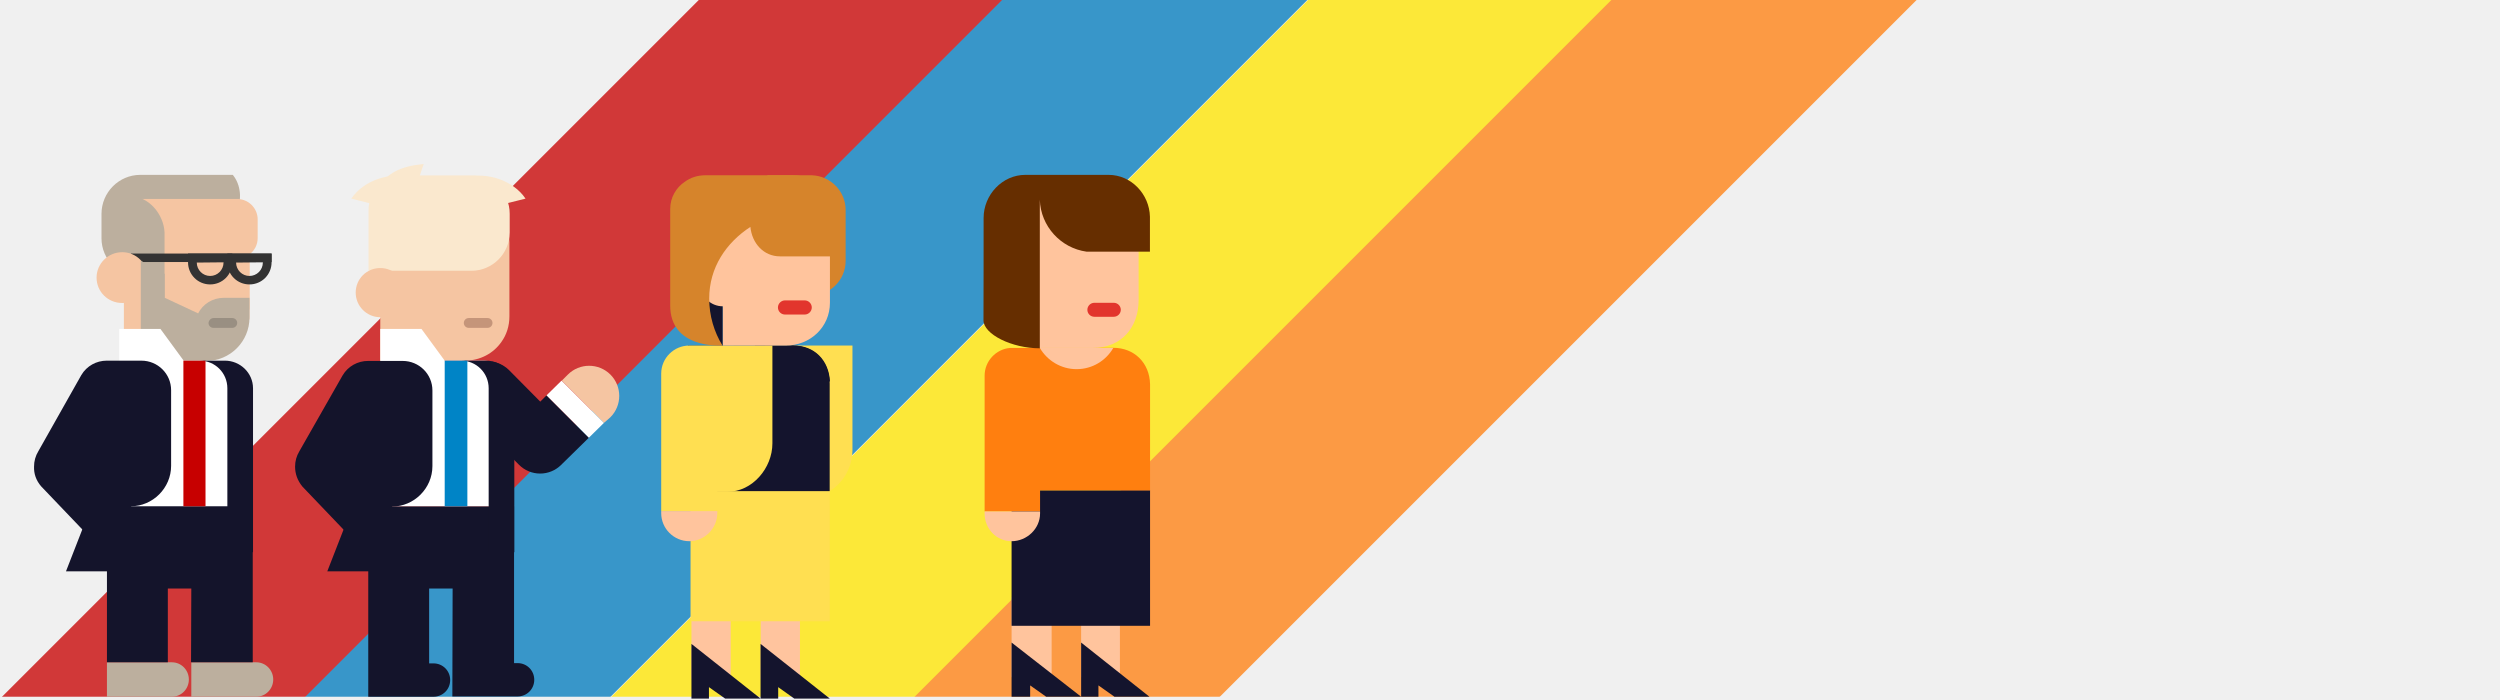
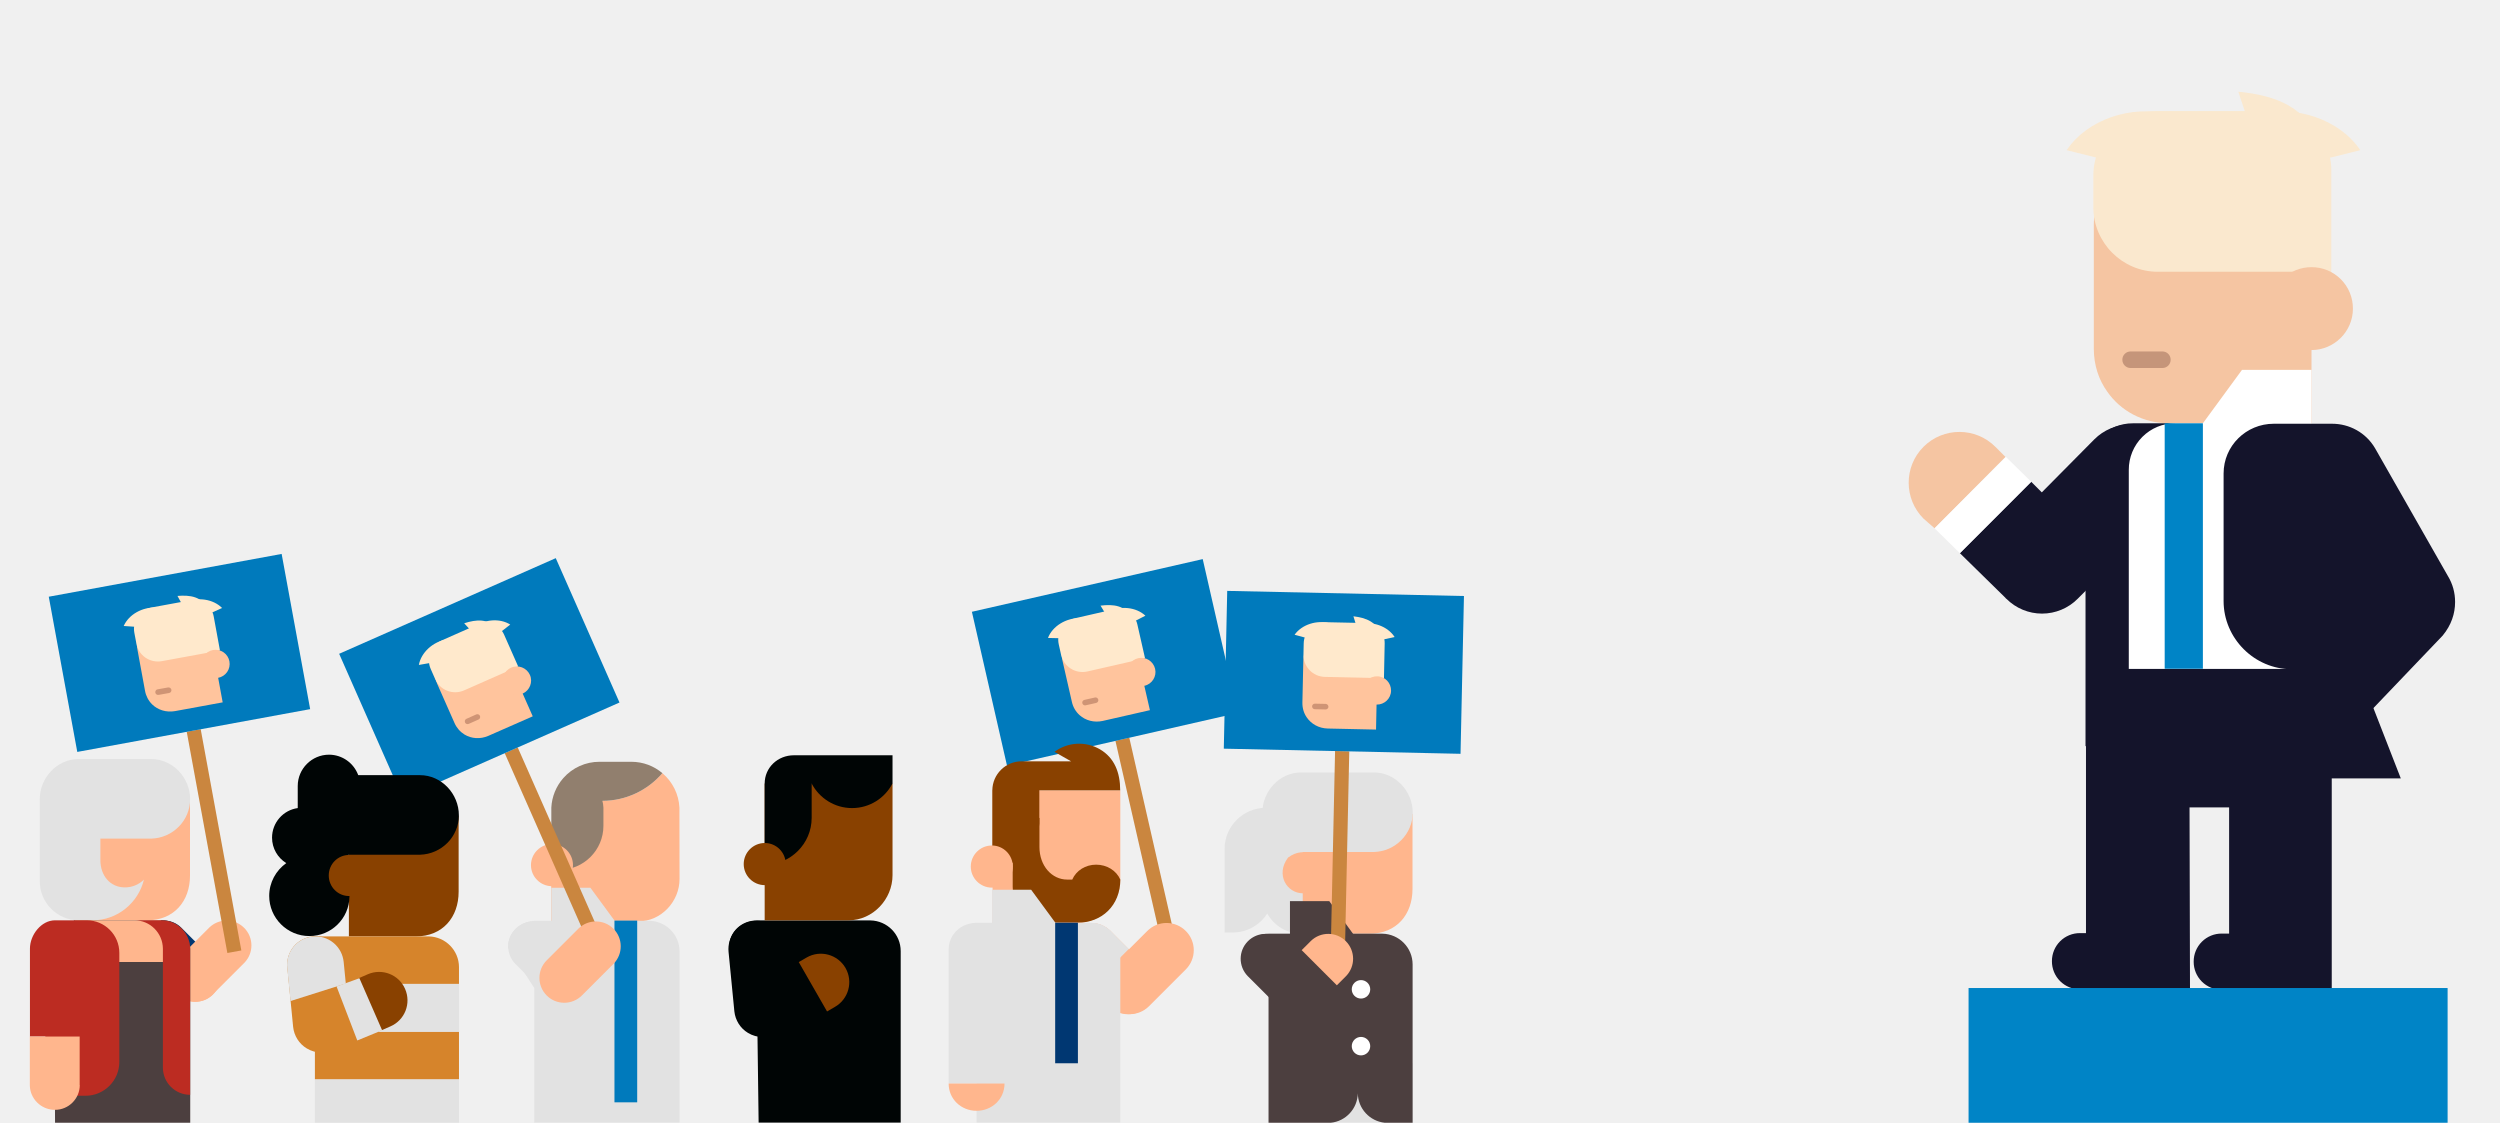
- <svg xmlns="http://www.w3.org/2000/svg" width="915" height="256" fill="none">
-   <mask id="a" maskUnits="userSpaceOnUse" x="0" y="0" width="915" height="256">
-     <path fill="#C4C4C4" d="M0 0h915v255H0z" />
+ <svg xmlns="http://www.w3.org/2000/svg" width="668" height="300" viewBox="0 0 668 300" fill="none">
+   <mask id="a" maskUnits="userSpaceOnUse" x="0" y="0" width="668" height="300">
+     <path fill="#fff" d="M0 0h668v300H0z" />
  </mask>
  <g mask="url(#a)">
-     <path fill="#C70000" d="M577.75-322l55.861 55.861-597.75 597.75-55.86-55.861z" />
-     <path fill="#007ABC" d="M688.75-322l55.861 55.861-597.75 597.75-55.86-55.861z" />
-     <path fill="#FFE500" d="M800.75-322l55.861 55.861-597.75 597.75-55.86-55.861z" />
-     <path fill="#FF7F0F" d="M911.75-322l55.861 55.861-597.75 597.75-55.86-55.861z" />
+     <path d="M612.836 42.466h-46.484c-4.181 4.554-6.763 10.584-6.886 17.352v33.349c0 4.43 1.353 8.368 3.566 11.444 3.566 5.169 9.592 8.491 16.601 8.491h37.999V60.187c-2.336-.492-4.796-17.72-4.796-17.72z" fill="#F5C5A2" />
+     <path d="M622.798 42.097l7.87-1.969c-5.534-8.244-17.339-12.182-27.546-9.598-7.625 1.846-13.404 7.137-16.356 13.905" fill="#FAE8CE" />
+     <path d="M619.477 38.775c-2.582-10.214-11.559-13.29-21.397-14.275l5.903 17.843M560.081 42.097l-7.871-1.969c5.534-8.244 17.34-12.182 27.547-9.598 7.624 1.846 13.404 7.137 16.355 13.905" fill="#FAE8CE" />
+     <path d="M576.559 29.669h30.743c8.609 0 15.618 7.014 15.618 15.628v27.319h-46.361c-9.469 0-17.216-7.753-17.216-17.228v-8.491c0-9.476 7.747-17.228 17.216-17.228z" fill="#FAE8CE" />
+     <path d="M606.565 82.46a11.025 11.025 0 0111.067-11.075A11.025 11.025 0 01628.7 82.46c0 6.154-5.042 11.076-11.068 11.076-6.148 0-11.067-5.046-11.067-11.076z" fill="#F5C5A2" />
+     <path d="M577.789 93.905h-8.485c-1.23 0-2.213.985-2.213 2.215s.983 2.215 2.213 2.215h8.485c1.23 0 2.214-.984 2.214-2.215 0-1.23-.984-2.215-2.214-2.215z" fill="#C5957A" />
+     <path d="M631.283 181.769l10.206 26.212h-24.594v-25.843l14.388-.369z" fill="#14142B" />
+     <path d="M513.966 119.378c5.288-5.291 13.896-5.291 19.184 0l2.705 2.708-18.938 19.074-2.951-2.585c-5.288-5.291-5.288-13.905 0-19.197z" fill="#F5C5A2" />
+     <path d="M578.65 117.409a13.429 13.429 0 00-19.061 0l-14.019 14.152-2.828-2.83-19.061 19.074 12.174 11.937c.123.123.123.246.246.246a13.429 13.429 0 0019.061 0l23.488-23.504a13.451 13.451 0 000-19.075zM557.375 178.57v70.758h-1.598a7.457 7.457 0 00-7.502 7.507 7.457 7.457 0 007.502 7.507h29.39l-.123-48.609h10.576v33.718h-1.967a7.456 7.456 0 00-7.502 7.507 7.456 7.456 0 007.502 7.507h29.39v-85.772h-65.668v-.123z" fill="#14142B" />
+     <path d="M571.026 113.102h17.585l10.452-14.275h18.569v18.459h.738v51.439c-1.475.984-4.058 3.815-6.148 9.968h-54.847l3.075-52.177c0-7.384 3.074-13.414 10.576-13.414zM535.978 122.086l6.763 6.645-19.06 19.074-6.764-6.645 19.061-19.074z" fill="#fff" />
+     <path d="M656 160.849c0-2.461-.615-4.799-1.968-7.014l-19.429-34.088c-2.46-4.184-6.887-6.522-11.437-6.522h-15.618c-7.378 0-13.404 5.907-13.404 13.291v34.087c0 9.968 8.239 18.213 18.2 18.213 0 0 1.599 3.938 5.042 11.444l-1.352 2.83c5.656 4.677 7.87 7.63 12.543 1.969l24.103-25.227c2.336-2.83 3.32-5.906 3.32-8.983zM568.812 199.367v-73.836a12.39 12.39 0 0112.42-12.429h-11.313c-6.887 0-12.667 5.538-12.667 12.429v73.836h11.56z" fill="#14142B" />
+     <path d="M588.611 113.102h-10.207v65.591h10.207v-65.591z" fill="#0084C6" />
  </g>
-   <path d="M143.076 74.6h37.773c3.398 3.7 5.497 8.6 5.597 14.1v27.1c0 3.6-1.1 6.8-2.898 9.3-2.898 4.2-7.795 6.9-13.491 6.9h-30.879V89c1.899-.4 3.898-14.4 3.898-14.4z" fill="#F5C5A2" />
-   <path d="M134.981 74.3l-6.395-1.6c4.497-6.7 14.09-9.9 22.384-7.8 6.196 1.5 10.893 5.8 13.291 11.3" fill="#FAE8CE" />
-   <path d="M137.679 71.6c2.099-8.3 9.394-10.8 17.388-11.6l-4.796 14.5M185.946 74.3l6.395-1.6c-4.496-6.7-14.09-9.9-22.384-7.8-6.196 1.5-10.892 5.8-13.291 11.3" fill="#FAE8CE" />
-   <path d="M172.555 64.2h-24.983c-6.995 0-12.691 5.7-12.691 12.7v22.2h37.674c7.695 0 13.99-6.3 13.99-14v-6.9c0-7.7-6.295-14-13.99-14z" fill="#FAE8CE" />
-   <path d="M148.172 107.1c0-5-3.997-9-8.994-9-4.996 0-8.993 4-8.993 9s4.097 9 8.993 9c4.997 0 8.994-4.1 8.994-9z" fill="#F5C5A2" />
-   <path d="M171.556 116.4h6.895c.999 0 1.799.8 1.799 1.8s-.8 1.8-1.799 1.8h-6.895c-1 0-1.799-.8-1.799-1.8s.799-1.8 1.799-1.8z" fill="#C5957A" />
-   <path d="M128.086 187.8l-8.294 21.3h19.986v-21l-11.692-.3z" fill="#14142B" />
-   <path d="M223.42 137.1c-4.297-4.3-11.292-4.3-15.589 0l-2.199 2.2 15.389 15.5 2.399-2.1c4.297-4.3 4.297-11.3 0-15.6z" fill="#F5C5A2" />
-   <path d="M170.856 135.5a10.913 10.913 0 0115.49 0l11.392 11.5 2.298-2.3 15.489 15.5-9.893 9.7c-.1.1-.1.2-.2.2a10.911 10.911 0 01-15.489 0L170.856 151a10.93 10.93 0 010-15.5zM188.144 185.2v57.5h1.299c3.398 0 6.096 2.7 6.096 6.1 0 3.4-2.698 6.1-6.096 6.1H165.56l.1-39.5h-8.594v27.4H158.665a6.06 6.06 0 016.096 6.1c0 3.4-2.699 6.1-6.096 6.1h-23.884v-69.7h53.363v-.1z" fill="#14142B" />
-   <path d="M177.052 132h-14.29l-8.494-11.6h-15.09v15h-.599v41.8c1.199.8 3.297 3.1 4.996 8.1h44.569l-2.498-42.4c0-6-2.498-10.9-8.594-10.9zM205.532 139.3l-5.496 5.4 15.489 15.5 5.496-5.4-15.489-15.5z" fill="#fff" />
-   <path d="M108 170.8c0-2 .5-3.9 1.599-5.7l15.789-27.7c1.999-3.4 5.596-5.3 9.294-5.3h12.691c5.996 0 10.892 4.8 10.892 10.8v27.7c0 8.1-6.695 14.8-14.79 14.8 0 0-1.299 3.2-4.097 9.3l1.099 2.3c-4.596 3.8-6.395 6.2-10.192 1.6l-19.587-20.5c-1.898-2.3-2.698-4.8-2.698-7.3zM178.851 202.1v-60c0-5.6-4.497-10.1-10.093-10.1h9.193c5.597 0 10.293 4.5 10.293 10.1v60h-9.393z" fill="#14142B" />
-   <path d="M162.762 132h8.294v53.3h-8.294V132z" fill="#0084C6" />
-   <path d="M39.142 242.4h23.784c3.397 0 6.195 2.8 6.195 6.3s-2.798 6.3-6.195 6.3H39.142V242.4zM69.92 242.4h23.885c3.397 0 6.195 2.8 6.195 6.3s-2.798 6.3-6.196 6.3H70.021V242.4h-.1zM85.21 64c2.998 3.7 3.398 9 1.4 13.8l-.4-.4a9.24 9.24 0 01-8.295 5.2H65.524v7.2c0 7.8-2.898 14.6-10.693 14.6l-3.497-3c-7.795 0-14.19-6.4-14.19-14.2v-8.9c0-7.9 6.395-14.3 14.19-14.3H85.21z" fill="#BCAF9E" />
-   <path d="M51.933 72.8H87.71v.1c3.697.4 6.595 3.6 6.595 7.4v6.9c0 2.4-1.2 4.6-2.998 5.9v23.8L77.816 127l-21.686 5.1H45.338V80.7l6.595-7.9z" fill="#F5C5A2" />
-   <path d="M47.636 71.8c6.796 0 12.292 6.6 12.591 13.3v15.2l-17.188 9.1s-1.898-37.6 4.597-37.6z" fill="#BCAF9E" />
-   <path d="M91.306 113.3l-8.694-4.3 8.694-16v20.3z" fill="#F5C5A2" />
-   <path d="M47.936 92.8H99.4v3.1H47.936v-3.1z" fill="#333" />
-   <path d="M99.4 92.8V96c0 4.5-3.597 8.1-8.094 8.1a8.063 8.063 0 01-8.094-8.1v-3.2H99.4zm-12.99 3.3c0 2.7 2.198 4.9 4.896 4.9s4.897-2.2 4.897-4.9V96l-9.794.1z" fill="#333" />
-   <path d="M85.01 92.8V96c0 4.5-3.597 8.1-8.094 8.1a8.063 8.063 0 01-8.094-8.1v-3.2H85.01zm-12.99 3.3c0 2.7 2.198 4.9 4.896 4.9s4.897-2.2 4.897-4.9V96l-9.794.1z" fill="#333" />
-   <path d="M54.032 101.6c0-5.2-4.197-9.3-9.294-9.3-5.196 0-9.393 4.2-9.393 9.3 0 5.2 4.197 9.3 9.393 9.3 5.097.1 9.294-4.1 9.294-9.3z" fill="#F5C5A2" />
-   <path d="M60.328 100.3v8.7l12.191 5.7c1.699-3.4 5.296-5.7 9.394-5.7h9.393V116.3c0 8.7-7.095 15.8-15.789 15.8H51.534V95.4l8.794 4.9z" fill="#BCAF9E" />
-   <path d="M78.215 116.4h6.795c1 0 1.8.8 1.8 1.8s-.8 1.8-1.8 1.8h-6.895c-1 0-1.799-.8-1.799-1.8.1-1 .9-1.8 1.899-1.8z" fill="#998F82" />
-   <path d="M32.447 187.8l-8.294 21.3h19.986v-21l-11.692-.3z" fill="#14142B" />
-   <path d="M69.92 242.4l.1-27h-8.593v27H39.142v-57.2h53.363v57.2" fill="#14142B" />
-   <path d="M81.513 132h-14.29l-8.494-11.6h-15.09v15h-.6v41.8c1.2.8 3.298 3.1 4.997 8.1h44.47l-2.499-42.4c0-6-2.498-10.9-8.494-10.9z" fill="#fff" />
-   <path d="M12.46 170.8c0-2 .5-3.9 1.6-5.7l15.689-27.8c1.998-3.4 5.596-5.3 9.293-5.3h12.692c5.995 0 10.892 4.8 10.892 10.8v27.7c0 8.1-6.695 14.8-14.79 14.8 0 0-1.299 3.2-4.097 9.3l1.1 2.3c-4.597 3.8-6.396 6.2-10.194 1.6L15.06 178c-1.899-2.2-2.698-4.7-2.598-7.2zM83.212 202.1v-60c0-5.6-4.497-10.1-10.093-10.1h9.193c5.597 0 10.293 4.5 10.293 10.1v60h-9.393z" fill="#14142B" />
-   <path d="M67.123 132h8.094v53.3h-8.094V132z" fill="#C70000" />
-   <path d="M312 126.475v38.298c0 9.044-7.16 17.194-16.205 17.194h-15.78v-55.492H312z" fill="#FFDF51" />
-   <path d="M278.413 218.851h14.368v29.63h-14.368v-29.63z" fill="#FFC49E" />
-   <path d="M303.709 255.688l-25.343-20.02v20.02h6.454v-4.193l5.888 4.193h13.001z" fill="#14142D" />
-   <path d="M253.07 218.851h14.368v29.63H253.07v-29.63z" fill="#FFC49E" />
-   <path d="M278.366 255.688l-25.296-20.02v20.02h6.406v-4.193l5.936 4.193h12.954z" fill="#14142D" />
-   <path d="M251.186 167.882l1.554 15.451v44.044h50.969v-59.495h-52.523z" fill="#FFDF51" />
-   <path d="M290.048 126.475c7.867 0 13.614 5.747 13.614 13.944v39.334h-51.817v-53.23l38.203-.048z" fill="#14142D" />
-   <path d="M276.294 139.618v-13.143h14.179c7.631 0 12.907 5.371 13.283 13.143h-27.462z" fill="#14142D" />
-   <path d="M252.269 198.077c-5.652 0-10.269-4.616-10.269-10.269v-.754h20.538v.754c-.047 5.653-4.663 10.269-10.269 10.269z" fill="#FFC49D" />
-   <path d="M252.269 126.475H282.7v35.801c0 9.045-7.349 17.712-16.393 17.712h-3.769v7.066H242v-50.309c0-5.653 4.617-10.27 10.269-10.27z" fill="#FFDF51" />
-   <path d="M280.863 64.154h16.299c6.83.236 12.341 5.841 12.341 12.719V95.48c0 7.018-5.747 12.718-12.718 12.718h-.801c-6.972 0-14.603-5.7-14.603-12.718l-.518-31.326z" fill="#D6842B" />
-   <path d="M256.367 93.83h8.15v32.645l-11.73-7.348 3.58-25.296z" fill="#14142D" />
-   <path d="M280.957 81.489v.094h22.799v29.206c0 8.997-7.254 15.686-16.157 15.686h-23.035V81.489h16.393z" fill="#FFC49D" />
-   <path d="M272.76 103.912c0-4.523-3.674-14.415-8.196-14.415s-8.244 9.892-8.244 14.415c0 4.522 3.675 8.196 8.244 8.196 4.522.047 8.196-3.627 8.196-8.196z" fill="#FFC49D" />
-   <path d="M250.668 66.51c2.072-1.508 4.616-2.356 7.395-2.356h32.409c7.019 0 15.64 5.7 15.64 12.719V93.83h-20.633c-5.982 0-10.269-4.805-10.834-10.788-8.856 5.795-15.074 14.839-15.074 26.239 0 6.312 1.79 12.2 4.852 17.193-1.225.048-19.126.99-19.126-14.65V76.449c0-4.146 2.167-7.82 5.371-9.94z" fill="#D6842B" />
-   <path d="M287.316 115.123h7.208c1.413 0 2.59-1.178 2.59-2.591 0-1.413-1.177-2.591-2.59-2.591h-7.208c-1.413 0-2.591 1.178-2.591 2.591a2.584 2.584 0 002.591 2.591z" fill="#E2352D" />
-   <path d="M395.696 218.559h14.195v29.274h-14.195v-29.274z" fill="#FFC49D" />
-   <path d="M420.688 255l-24.992-19.826V255h6.33v-4.142L407.89 255h12.798z" fill="#14142D" />
-   <path d="M370.239 218.559h14.66v29.274h-14.66v-29.274z" fill="#FFC49D" />
-   <path d="M395.696 255l-25.457-19.826V255h6.795v-4.142l5.864 4.142h12.798zM370.239 179.466V229.031h50.682v-49.565h-50.682z" fill="#14142D" />
-   <path d="M369.727 127.341l37.744-.046c7.632 0 13.264 5.445 13.45 13.31v38.861h-40.257v7.725h-20.292v-49.704c0-5.306 4.142-9.727 9.355-10.146z" fill="#FF7F0F" />
-   <path d="M370.239 198.082c-5.585 0-9.867-4.561-9.867-10.146v-.744h20.292v.744c0 5.585-4.84 10.146-10.425 10.146zM407.471 127.341c-2.7 4.654-7.679 7.772-13.45 7.772-5.725 0-10.751-3.164-13.45-7.772h26.9z" fill="#FFC49D" />
-   <path d="M373.59 71.4l6.05 55.941h20.245c10.704 0 16.847-7.633 16.847-17.499v-30.53L373.59 71.4z" fill="#FFC49D" />
-   <path d="M400.536 115.939h7.121a2.583 2.583 0 002.56-2.56 2.583 2.583 0 00-2.56-2.56h-7.121c-1.396 0-2.559 1.164-2.559 2.56a2.553 2.553 0 002.559 2.56z" fill="#E2352D" />
-   <path d="M360 79.777C360 71.307 366.841 64 375.265 64h30.484c8.284 0 14.939 7.074 15.125 15.312V92.11h-23.177c-9.447-1.303-16.801-9.261-17.126-19.034v54.405c-10.286 0-20.618-5.166-20.618-10.286.047-.046.047-36.952.047-37.418z" fill="#662E00" />
+   <path fill="#0084C6" d="M526 264h128v36H526z" />
+   <path d="M377.482 284.088h-38.119v15.88h38.119v-15.88z" fill="#E2E2E2" />
+   <path d="M301.742 197.104l-3.701.845 13.373 58.596 3.701-.845-13.373-58.596z" fill="#CA863F" />
+   <path d="M321.368 149.391l-61.679 14.077 9.382 41.109 61.68-14.077-9.383-41.109z" fill="#007ABC" />
+   <path d="M300.327 166.664l-15.469 3.543a8.88 8.88 0 00-.98 6.263l2.53 11.072a6.662 6.662 0 002.057 3.543c1.581 1.424 3.859 2.056 6.168 1.55l12.622-2.878-4.017-17.526c-.791-.063-2.911-5.567-2.911-5.567z" fill="#FFC49D" />
+   <path d="M303.586 165.778l2.467-1.265c-2.467-2.309-6.675-2.721-9.87-1.107a8.205 8.205 0 00-4.365 5.852" fill="#FFE9CC" />
+   <path d="M302.257 164.924c-1.613-3.195-4.84-3.511-8.193-3.1l3.29 5.473M282.802 170.523l-2.783-.063c1.202-3.163 4.84-5.346 8.414-5.283a8.31 8.31 0 016.485 3.353" fill="#FFE9CC" />
+   <path d="M287.326 165.177l10.218-2.341a5.282 5.282 0 016.358 4.018l2.056 9.047-15.405 3.511c-3.164.728-6.296-1.265-7.023-4.397l-.633-2.847c-.696-3.132 1.297-6.263 4.429-6.991z" fill="#FFE9CC" />
+   <path d="M301.276 180.393c-.474-2.025.791-4.049 2.847-4.524 2.025-.474 4.05.823 4.524 2.847.475 2.025-.822 4.081-2.847 4.524a3.815 3.815 0 01-4.524-2.847z" fill="#FFC49D" />
+   <path d="M292.577 186.372l-2.815.632c-.412.095-.665.507-.57.886.095.411.506.664.886.57l2.815-.633c.412-.095.665-.506.57-.886-.095-.379-.475-.664-.886-.569z" fill="#CF9475" />
+   <path d="M306.559 268.872a7.255 7.255 0 01-10.281 0l-9.838-9.838a7.255 7.255 0 010-10.281 7.255 7.255 0 0110.281 0l9.838 9.838c2.847 2.816 2.847 7.434 0 10.281z" fill="#FFB68D" />
+   <path d="M296.721 268.872a7.255 7.255 0 010-10.281l9.838-9.838a7.255 7.255 0 0110.281 0 7.255 7.255 0 010 10.281l-9.838 9.838c-2.815 2.816-7.434 2.816-10.281 0z" fill="#FFB68D" />
+   <path d="M301.593 253.593l-4.872-4.871a7.255 7.255 0 00-10.281 0 7.255 7.255 0 000 10.281l4.872 4.871 10.281-10.281z" fill="#E2E2E2" />
+   <path d="M56.906 265.741a6.644 6.644 0 01-9.396 0l-8.51-8.51a6.644 6.644 0 019.396-9.395l8.51 8.509a6.645 6.645 0 010 9.396z" fill="#FFB68D" />
+   <path d="M44.379 262.609L39 257.231a6.644 6.644 0 019.395-9.395l5.378 5.378" fill="#003772" />
+   <path d="M47.416 265.741a6.645 6.645 0 010-9.396l8.51-8.509a6.644 6.644 0 019.394 9.395l-8.51 8.51c-2.593 2.562-6.8 2.562-9.394 0z" fill="#FFB68D" />
+   <path d="M53.625 194.843l-3.733.686 10.86 59.112 3.734-.685-10.86-59.113z" fill="#CA863F" />
+   <path d="M75.254 148.01L13.03 159.442l7.62 41.472 62.224-11.432-7.62-41.472z" fill="#007ABC" />
+   <path d="M53.52 164.323l-15.595 2.879a8.78 8.78 0 00-1.233 6.2l2.056 11.167a6.748 6.748 0 001.898 3.637c1.518 1.487 3.764 2.215 6.105 1.804l12.749-2.341-3.259-17.684c-.854-.031-2.72-5.662-2.72-5.662z" fill="#FFC49D" />
+   <path d="M56.81 163.595l2.532-1.138c-2.373-2.405-6.549-3.006-9.807-1.519-2.436 1.107-4.05 3.227-4.618 5.631" fill="#FFE9CC" />
+   <path d="M55.482 162.678c-1.486-3.258-4.681-3.733-8.066-3.448l3.068 5.599M35.838 167.455l-2.784-.19c1.36-3.1 5.061-5.125 8.636-4.903 2.657.158 4.935 1.581 6.327 3.638" fill="#FFE9CC" />
+   <path d="M40.583 162.298l10.312-1.898c2.879-.537 5.663 1.392 6.2 4.271l1.677 9.142-15.532 2.847c-3.195.57-6.232-1.518-6.801-4.713L35.9 169.1a5.806 5.806 0 014.682-6.802z" fill="#FFE9CC" />
+   <path d="M53.869 178.084a3.773 3.773 0 013.037-4.397 3.773 3.773 0 014.397 3.036 3.774 3.774 0 01-3.037 4.398 3.774 3.774 0 01-4.397-3.037z" fill="#FFC49D" />
+   <path d="M44.917 183.683l-2.816.506c-.411.063-.664.474-.6.886.062.411.474.664.885.601l2.815-.506c.411-.064.665-.475.601-.886a.804.804 0 00-.885-.601z" fill="#CF9475" />
+   <path d="M265.214 246.602v-35.429h34.132v23.883c0 6.453-5.282 11.578-11.704 11.578h-22.428v-.032z" fill="#FFB68D" />
+   <path d="M277.741 218.575v7.75c0 5.062 3.353 8.699 7.402 8.699h1.36c1.076-2.435 3.543-3.985 6.39-3.985 2.847 0 5.378 1.55 6.453 3.985 0 6.96-4.966 11.515-11.356 11.515h-8.257c-5.314 0-9.142-4.27-9.142-9.617v-18.379h7.15v.032z" fill="#894100" />
+   <path d="M272.996 203.422h13.191l-4.429-2.53a11.064 11.064 0 0112.116-.696c3.922 2.277 5.441 6.263 5.441 10.977h-21.606v8.889c-.411 6.516-5.916 11.704-12.559 11.704v-20.593a7.825 7.825 0 017.846-7.751z" fill="#894100" />
+   <path d="M270.623 231.545c0-3.1-2.499-5.631-5.599-5.631a5.644 5.644 0 00-5.631 5.631c0 3.1 2.531 5.63 5.631 5.63 3.068 0 5.599-2.53 5.599-5.63zM181.543 215.791a12.9 12.9 0 00-4.555-9.205c-3.891 4.523-9.617 7.37-16.007 7.402.158.569-13.698 9.364-13.698 9.364v22.839h23.283c6.042 0 11.008-5.251 11.008-11.325l-.031-19.075z" fill="#FFB68D" />
+   <path d="M147.315 215.791a12.93 12.93 0 013.195-7.877 12.843 12.843 0 019.68-4.365h8.509c3.164 0 6.042 1.139 8.288 3.037-3.891 4.523-9.616 7.37-16.006 7.402 0-.032 0-.063-.032-.063.158.601.253 1.233.285 1.898v4.84c0 6.485-5.283 11.767-11.768 11.767l-2.151-4.302v-12.337z" fill="#917F6E" />
+   <path d="M153.104 231.165c0-3.1-2.499-5.631-5.599-5.631a5.644 5.644 0 00-5.631 5.631c0 3.1 2.531 5.631 5.631 5.631 3.068 0 5.599-2.531 5.599-5.631z" fill="#FFB68D" />
+   <path d="M338.161 215.854h2.183v1.835l7.782 1.487v2.246h18.252c5.726 7.244 4.904 11.894 4.904 17.62h-1.677c0 5.726-9.269 10.439-14.994 10.439h-6.928c-3.891 0-7.276-2.183-9.079-5.378-1.961 3.037-5.346 5.062-9.205 5.062h-2.183V226.8c0-6.011 4.935-10.946 10.945-10.946z" fill="#E2E2E2" />
+   <path d="M348.094 217.657v31.824h17.873c7.244 0 11.452-5.188 11.452-11.926v-20.087l-29.325.189z" fill="#FFB68D" />
+   <path d="M337.307 217.12c0 5.725 2.752 10.376 8.478 10.534h21.321c5.726-.158 10.376-4.809 10.376-10.534 0-5.726-4.65-10.724-10.376-10.724h-19.455c-5.725 0-10.344 4.998-10.344 10.724z" fill="#E2E2E2" />
+   <path d="M353.63 233.19c0-4.303-4.935-7.434-9.458-4.05-3.417 4.524-.348 9.554 3.986 9.554 3.037 0 5.472-2.468 5.472-5.504zM21.444 213.893v32.013h17.873c7.244 0 11.451-5.188 11.451-11.926v-20.087H21.444z" fill="#FFB68D" />
+   <path d="M26.822 229.615c0-3.037-2.31-5.473-5.346-5.473-3.037 0-5.441 2.468-5.441 5.473 0 3.037 2.404 5.504 5.44 5.504 3.037 0 5.347-2.467 5.347-5.504z" fill="#FFB68D" />
+   <path d="M10.626 213.545c0-5.726 4.618-10.724 10.344-10.724h19.454c5.726 0 10.376 4.967 10.376 10.724 0 5.726-4.65 10.376-10.376 10.534H26.822v5.789c0 4.018 2.562 7.244 6.548 7.244a7.17 7.17 0 005.093-2.088c-1.487 6.201-7.086 10.882-13.729 10.882-.98 0-2.847 0-3.321-.031l-.412.031c-5.725 0-10.376-4.713-10.376-10.439v-21.922zM260.848 246.571h4.239v-8.826h10.439l6.485 8.826h9.269c4.46.095 8.066 3.701 8.066 8.193V299.968h-38.403v-10.439h-7.465V253.72c0-4.081 3.321-7.086 7.37-7.149z" fill="#E2E2E2" />
+   <path d="M281.943 284.106h6.074v-37.549h-6.074v37.549z" fill="#003772" />
+   <path d="M143.076 246.033h4.239v-8.826h10.439l6.485 8.826h9.268c4.461.095 8.067 3.701 8.067 8.193V299.968H142.76v-35.967l-7.023-10.851c0-4.049 3.29-7.054 7.339-7.117z" fill="#E2E2E2" />
+   <path d="M164.186 294.541h6.073v-48.558h-6.073v48.558z" fill="#007ABC" />
+   <path d="M338.984 249.481h30.4c4.46.095 8.066 3.733 8.066 8.225V300h-7.434a8.035 8.035 0 01-7.212-7.877c-.063 4.113-3.227 7.497-7.244 7.877h-16.608V263.621l-7.371-6.959c.064-4.113 3.353-7.118 7.403-7.181z" fill="#4C3F3F" />
+   <path d="M344.678 240.782h10.502l6.422 8.825h-16.924v-8.825z" fill="#4C3F3F" />
+   <path d="M363.658 266.816a2.467 2.467 0 100-4.936 2.467 2.467 0 000 4.936zM363.658 282a2.466 2.466 0 100-4.934 2.467 2.467 0 100 4.934z" fill="#fff" />
+   <path d="M194.829 253.056c0-4.081 3.29-7.086 7.37-7.118h30.4c4.461.095 8.067 3.701 8.067 8.193v45.837h-37.961l-.506-38.403" fill="#000505" />
+   <path d="M19.736 245.906H43.24c4.176 0 7.529 3.417 7.592 7.592V300H14.706l-.158-38.909h5.188v-15.185z" fill="#4C3F3F" />
+   <path d="M19.926 257.041h24.295l-1.234-11.135H19.926v11.135z" fill="#FFB68D" />
+   <path d="M43.525 253.498c-.032-4.175-3.385-7.592-7.592-7.592h7.276c4.175 0 7.528 3.417 7.592 7.592v39.036a7.276 7.276 0 01-7.276-7.275v-31.761zM8 253.467c0-3.67 3.037-7.561 6.706-7.561h8.478c4.808 0 8.7 3.891 8.7 8.7v29.134a9.046 9.046 0 01-9.048 9.048H12.112v-15.817H8v-23.504z" fill="#BC2C22" />
+   <path d="M21.318 289.909a6.642 6.642 0 01-6.643 6.643c-3.67 0-6.706-2.974-6.706-6.643v-12.938h13.317v12.938h.032z" fill="#FFB68D" />
+   <path d="M138.331 199.711l-3.473 1.534 24.276 54.983 3.473-1.533-24.276-54.984z" fill="#CA863F" />
+   <path d="M148.497 149.138L90.62 174.692l17.031 38.575 57.877-25.553-17.031-38.576z" fill="#007ABC" />
+   <path d="M131.118 170.08l-14.488 6.39a8.766 8.766 0 00.221 6.327l4.587 10.376a6.824 6.824 0 002.689 3.1c1.835 1.107 4.176 1.297 6.359.348l11.862-5.22-7.276-16.449c-.822.158-3.954-4.872-3.954-4.872z" fill="#FFC49D" />
+   <path d="M134.155 168.593l2.183-1.708c-2.847-1.803-7.086-1.392-9.901.791-2.12 1.645-3.195 4.081-3.195 6.548" fill="#FFE9CC" />
+   <path d="M132.668 168.024c-2.182-2.815-5.409-2.531-8.636-1.487l4.303 4.745M114.637 177.198l-2.72.474c.601-3.321 3.733-6.168 7.244-6.769 2.625-.443 5.188.379 6.991 2.056" fill="#FFE9CC" />
+   <path d="M118.085 171.093l9.585-4.239c2.689-1.202 5.821.031 7.023 2.72l3.764 8.51-14.456 6.39c-2.974 1.297-6.422-.032-7.719-3.006l-1.17-2.657c-1.329-2.942 0-6.39 2.973-7.718z" fill="#FFE9CC" />
+   <path d="M134.662 183.366c-.855-1.898 0-4.144 1.929-4.966 1.898-.854 4.144.032 4.998 1.93.854 1.898-.031 4.144-1.929 4.998a3.806 3.806 0 01-4.998-1.962z" fill="#FFC49D" />
+   <path d="M127.259 190.895l-2.626 1.171c-.379.158-.537.601-.379.98.158.38.601.538.98.38l2.626-1.17c.38-.159.538-.601.38-.981-.159-.38-.601-.538-.981-.38z" fill="#CF9475" />
+   <path d="M146.746 266.595l-9.079-9.079a6.644 6.644 0 019.395-9.395l9.395 9.395" fill="#E2E2E2" />
+   <path d="M146.081 265.994a6.644 6.644 0 010-9.395l8.51-8.51a6.644 6.644 0 019.395 9.395l-8.51 8.51c-2.594 2.594-6.832 2.594-9.395 0z" fill="#FFB68D" />
+   <path d="M342.463 269.885l-9.079-9.079a6.644 6.644 0 019.395-9.395l9.396 9.395" fill="#4C3F3F" />
+   <path d="M357.205 263.273l-6.011 6.011a6.644 6.644 0 01-9.395-9.396l6.01-6.01" fill="#4C3F3F" />
+   <path d="M268.409 289.529c0 4.144-3.354 7.276-7.466 7.276-4.144 0-7.465-3.132-7.465-7.276h14.931z" fill="#FFB68D" />
+   <path d="M203.781 277.097c-1.36 0-2.72-.379-3.922-1.107-2.057-1.234-3.385-3.385-3.638-5.757l-1.55-15.88a7.569 7.569 0 016.801-8.288 7.57 7.57 0 018.288 6.801l.569 5.757 2.816-1.139a7.594 7.594 0 019.901 4.176 7.593 7.593 0 01-4.176 9.901l-12.21 4.967a7.548 7.548 0 01-2.879.569z" fill="#000505" />
+   <path d="M223.109 269.031c3.638-2.088 4.904-6.738 2.816-10.376-2.088-3.638-6.738-4.904-10.376-2.816l-2.12 1.234 7.561 13.191 2.119-1.233zM204.319 245.938v-36.569h34.164v24.485c0 6.453-5.283 12.052-11.736 12.052h-22.428v.032z" fill="#894100" />
+   <path d="M212.132 201.809h26.351v7.56h-.031c-2.025 3.891-6.074 6.549-10.787 6.549-4.682 0-8.731-2.658-10.788-6.549v9.174c0 6.896-5.662 12.527-12.558 12.527v-21.701c0-4.302 3.511-7.56 7.813-7.56z" fill="#000505" />
+   <path d="M209.95 230.88c0-3.1-2.499-5.63-5.599-5.63a5.642 5.642 0 00-5.631 5.63c0 3.1 2.53 5.631 5.631 5.631 3.1 0 5.599-2.531 5.599-5.631z" fill="#894100" />
+   <path d="M360.525 200.752l-3.795-.083-1.302 60.093 3.795.082 1.302-60.092z" fill="#CA863F" />
+   <path d="M391.168 159.256l-63.255-1.371-.914 42.16 63.255 1.371.914-42.16z" fill="#007ABC" />
+   <path d="M366.568 170.871l-15.848-.348c-1.455 1.519-2.404 3.575-2.467 5.821L348 187.7c-.032 1.487.379 2.847 1.138 3.955 1.202 1.771 3.227 2.941 5.599 3.005l12.939.284.379-17.999c-.791-.222-1.487-6.074-1.487-6.074z" fill="#FFC49D" />
+   <path d="M369.921 170.808l2.721-.601c-1.835-2.847-5.821-4.271-9.3-3.48a8.275 8.275 0 00-5.663 4.587" fill="#FFE9CC" />
+   <path d="M368.814 169.669c-.79-3.48-3.827-4.587-7.18-4.998l1.866 6.105M348.6 170.333l-2.688-.727c1.961-2.752 5.978-4.018 9.427-3.069a8.239 8.239 0 015.472 4.84" fill="#FFE9CC" />
+   <path d="M354.294 166.253l10.471.221a5.334 5.334 0 015.22 5.441l-.19 9.3-15.785-.348c-3.227-.063-5.789-2.752-5.726-5.978l.063-2.911c.032-3.226 2.721-5.789 5.947-5.725z" fill="#FFE9CC" />
+   <path d="M364.133 184.41c.032-2.087 1.771-3.732 3.859-3.701 2.088.032 3.733 1.772 3.701 3.86-.031 2.087-1.771 3.732-3.859 3.701-2.119-.064-3.764-1.772-3.701-3.86z" fill="#FFC49D" />
+   <path d="M354.231 188.08l-2.879-.063c-.411 0-.759.316-.759.727s.317.759.728.759l2.879.064c.411 0 .759-.317.759-.728 0-.379-.317-.727-.728-.759z" fill="#CF9475" />
+   <path d="M347.809 253.878l2.468-2.467a6.644 6.644 0 019.395 9.395l-2.468 2.467" fill="#FFB68D" />
+   <path d="M93.221 217.974v32.235h17.873c7.244 0 11.452-5.188 11.452-11.926v-20.309H93.221z" fill="#894100" />
+   <path d="M76.487 230.627c-2.278-1.423-3.796-3.922-3.796-6.801 0-4.017 2.973-7.371 6.864-7.908v-5.916c0-4.587 3.765-8.351 8.352-8.351 3.574 0 6.643 2.277 7.813 5.472h16.513c5.726 0 10.376 4.967 10.376 10.724 0 5.726-4.65 10.376-10.376 10.534H93.126l-.474 2.816c0 2.499 2.499 2.847.727 2.657v5.726a10.694 10.694 0 01-10.724 10.534c-5.915 0-10.723-4.809-10.723-10.724 0-3.606 1.803-6.801 4.555-8.763z" fill="#000505" />
+   <path d="M98.757 233.917a5.454 5.454 0 00-5.473-5.472c-3.037 0-5.44 2.467-5.44 5.472 0 3.037 2.403 5.504 5.44 5.504 3.037 0 5.473-2.467 5.473-5.504z" fill="#894100" />
+   <path d="M122.641 288.359H84.142V300h38.499v-11.641zM76.803 258.338c0-3.131 2.025-6.2 4.809-7.497v12.084h41.06V275.737h-42.99l-2.879-17.399z" fill="#E2E2E2" />
+   <path d="M81.58 250.841a6.984 6.984 0 012.689-.632h30.305c4.46.094 8.067 3.732 8.067 8.224v4.461h-41.06v-12.053zM122.641 275.737v12.622H84.142v-12.622H81.58h41.061z" fill="#D6842B" />
+   <path d="M85.882 281.241c-1.36 0-2.72-.379-3.922-1.107-2.057-1.234-3.385-3.385-3.638-5.757l-1.55-15.88a7.57 7.57 0 016.8-8.288 7.569 7.569 0 018.289 6.801l.57 5.757 2.815-1.139a7.595 7.595 0 019.901 4.176 7.593 7.593 0 01-4.176 9.901l-12.242 4.998c-.917.38-1.898.538-2.847.538z" fill="#D6842B" />
+   <path d="M89.931 263.59l5.347-1.93a7.594 7.594 0 019.901 4.176 7.593 7.593 0 01-4.176 9.901l-5.536 2.278" fill="#E2E2E2" />
+   <path d="M77.626 267.481l-.886-8.953a7.57 7.57 0 016.801-8.288 7.57 7.57 0 018.288 6.801l.57 5.758" fill="#E2E2E2" />
+   <path d="M104.325 274.25c3.859-1.676 5.599-6.137 3.922-9.996-1.676-3.859-6.137-5.599-9.996-3.923l-2.246.981 6.074 13.919 2.246-.981z" fill="#894100" />
</svg>
